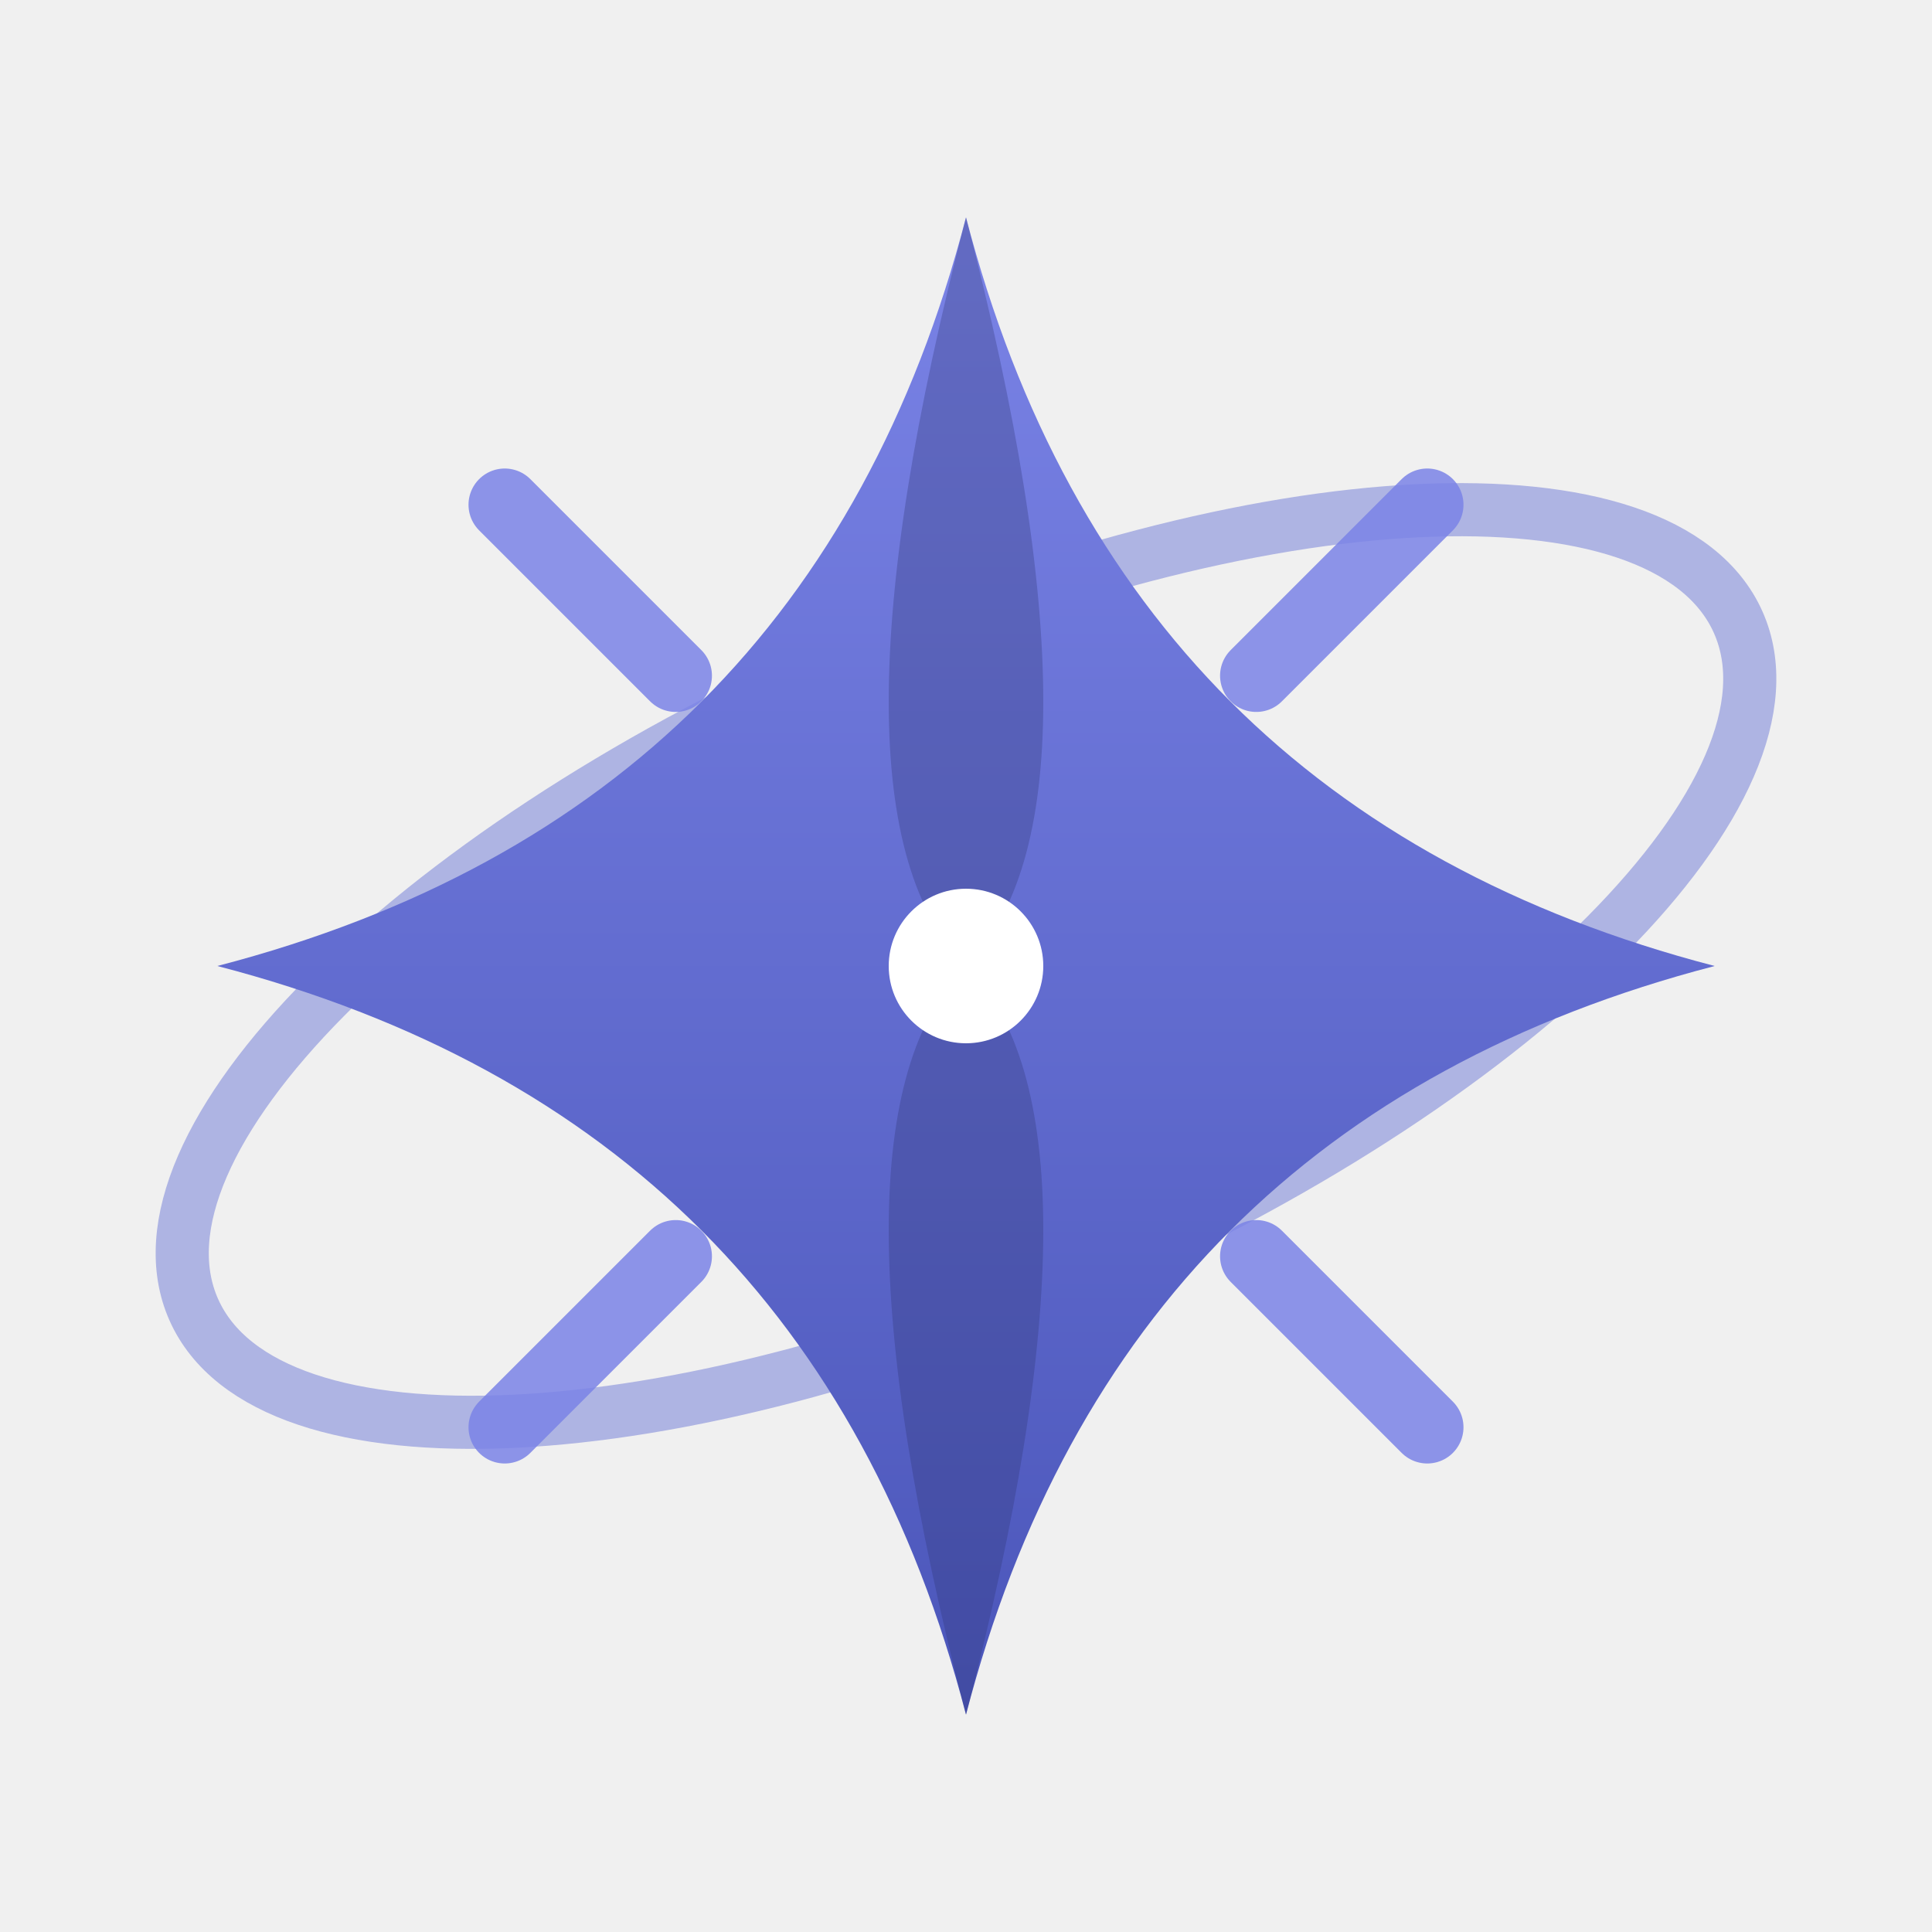
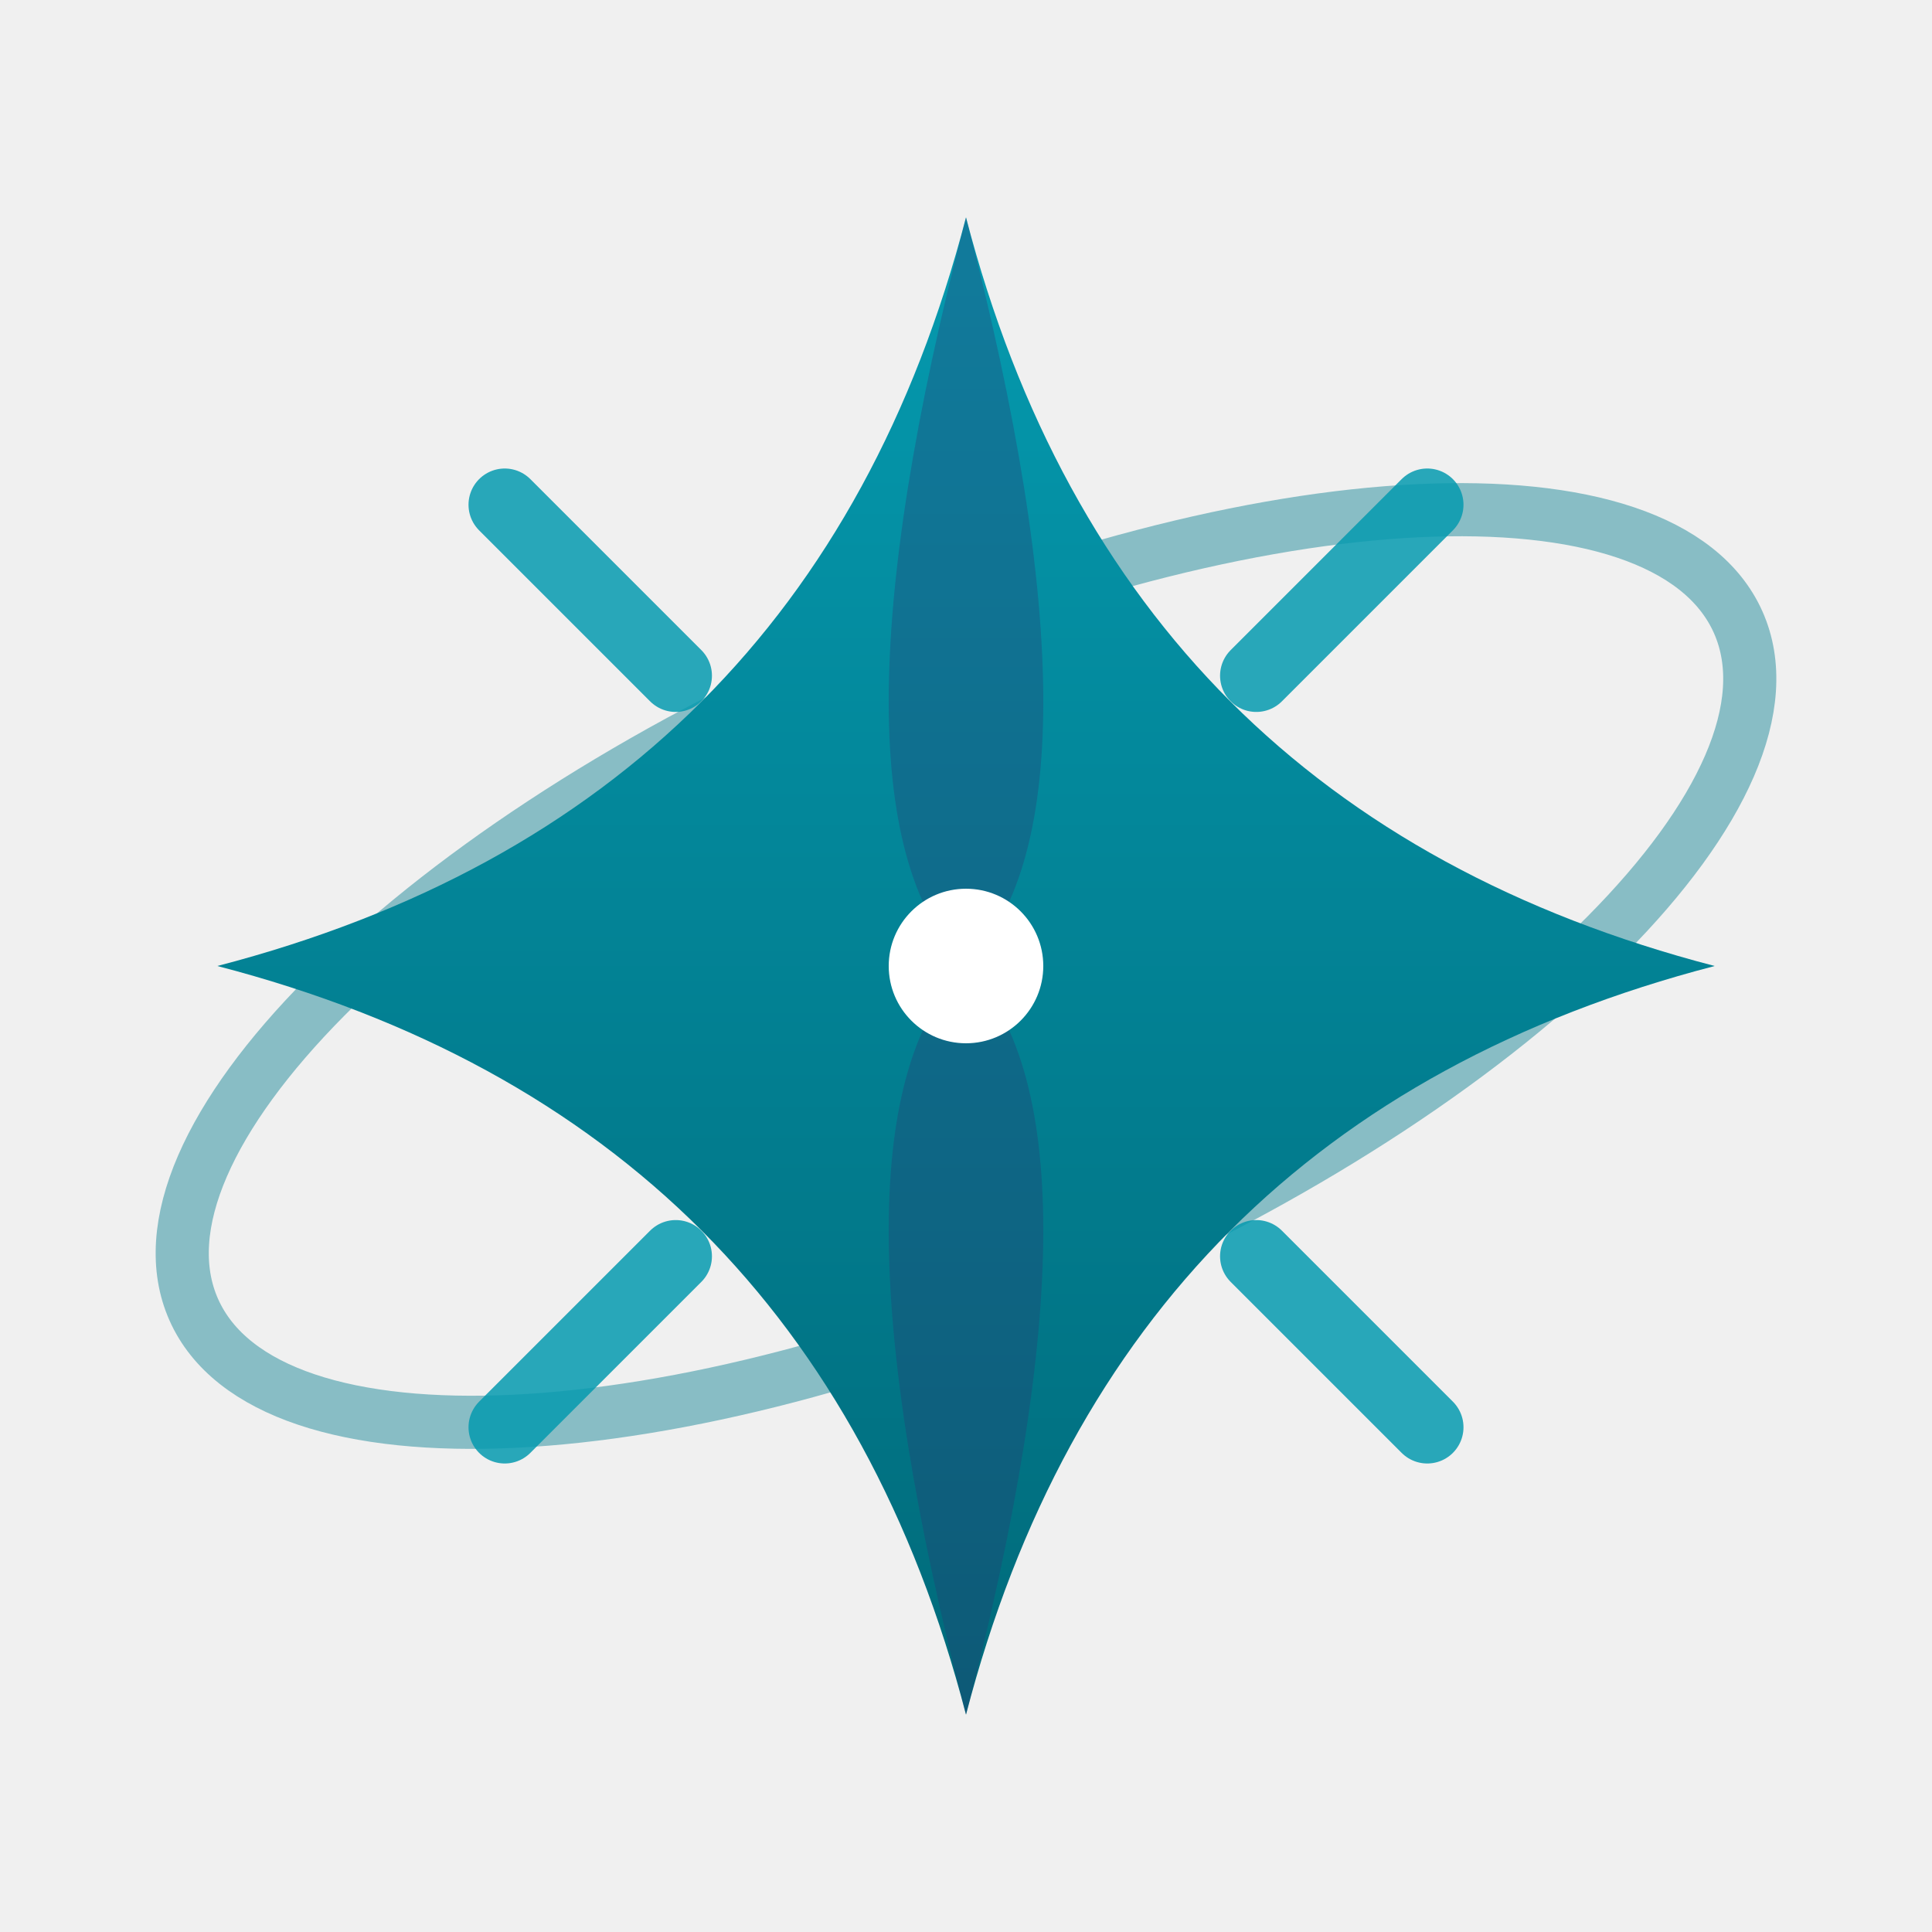
<svg xmlns="http://www.w3.org/2000/svg" viewBox="0 0 40 40" width="40" height="40" role="img" aria-label="Polaris">
  <defs>
    <linearGradient id="plm" x1="20" y1="4.5" x2="20" y2="35.5" gradientUnits="userSpaceOnUse">
-       <stop offset="0" stop-color="#7a83e6" />
-       <stop offset="1" stop-color="#4b56ba" />
+       <stop offset="0" stop-color="#059aaf" />
+       <stop offset="1" stop-color="#006a7a" />
    </linearGradient>
  </defs>
  <g>
-     <ellipse cx="20" cy="20" rx="17.5" ry="6.8" transform="rotate(-24 20 20)" fill="none" stroke="#5e6ad2" stroke-width="1.1" opacity="0.45" />
-     <line x1="26.01" y1="13.99" x2="29.55" y2="10.45" stroke="#7a83e6" stroke-width="1.5" stroke-linecap="round" opacity="0.85" />
-     <line x1="13.99" y1="13.99" x2="10.45" y2="10.45" stroke="#7a83e6" stroke-width="1.5" stroke-linecap="round" opacity="0.85" />
-     <line x1="13.99" y1="26.01" x2="10.45" y2="29.55" stroke="#7a83e6" stroke-width="1.5" stroke-linecap="round" opacity="0.85" />
-     <line x1="26.01" y1="26.01" x2="29.55" y2="29.55" stroke="#7a83e6" stroke-width="1.5" stroke-linecap="round" opacity="0.85" />
+     <ellipse cx="20" cy="20" rx="17.5" ry="6.8" transform="rotate(-24 20 20)" fill="none" stroke="#087f91" stroke-width="1.1" opacity="0.45" />
+     <line x1="26.01" y1="13.99" x2="29.55" y2="10.45" stroke="#059aaf" stroke-width="1.5" stroke-linecap="round" opacity="0.85" />
+     <line x1="13.99" y1="13.99" x2="10.45" y2="10.45" stroke="#059aaf" stroke-width="1.5" stroke-linecap="round" opacity="0.85" />
+     <line x1="13.99" y1="26.01" x2="10.45" y2="29.55" stroke="#059aaf" stroke-width="1.5" stroke-linecap="round" opacity="0.85" />
+     <line x1="26.01" y1="26.01" x2="29.55" y2="29.55" stroke="#059aaf" stroke-width="1.5" stroke-linecap="round" opacity="0.85" />
    <path d="M20 4.5Q23.2 16.8 35.5 20 23.2 23.2 20 35.5 16.8 23.2 4.5 20 16.8 16.8 20 4.5Z" fill="url(#plm)" />
    <path d="M20 4.5Q23.2 16.8 20 20 16.8 16.8 20 4.5ZM20 35.5Q23.2 23.2 20 20 16.8 23.2 20 35.5Z" fill="#2b3170" opacity="0.30" />
    <circle cx="20" cy="20" r="1.6" fill="#ffffff" />
  </g>
</svg>
